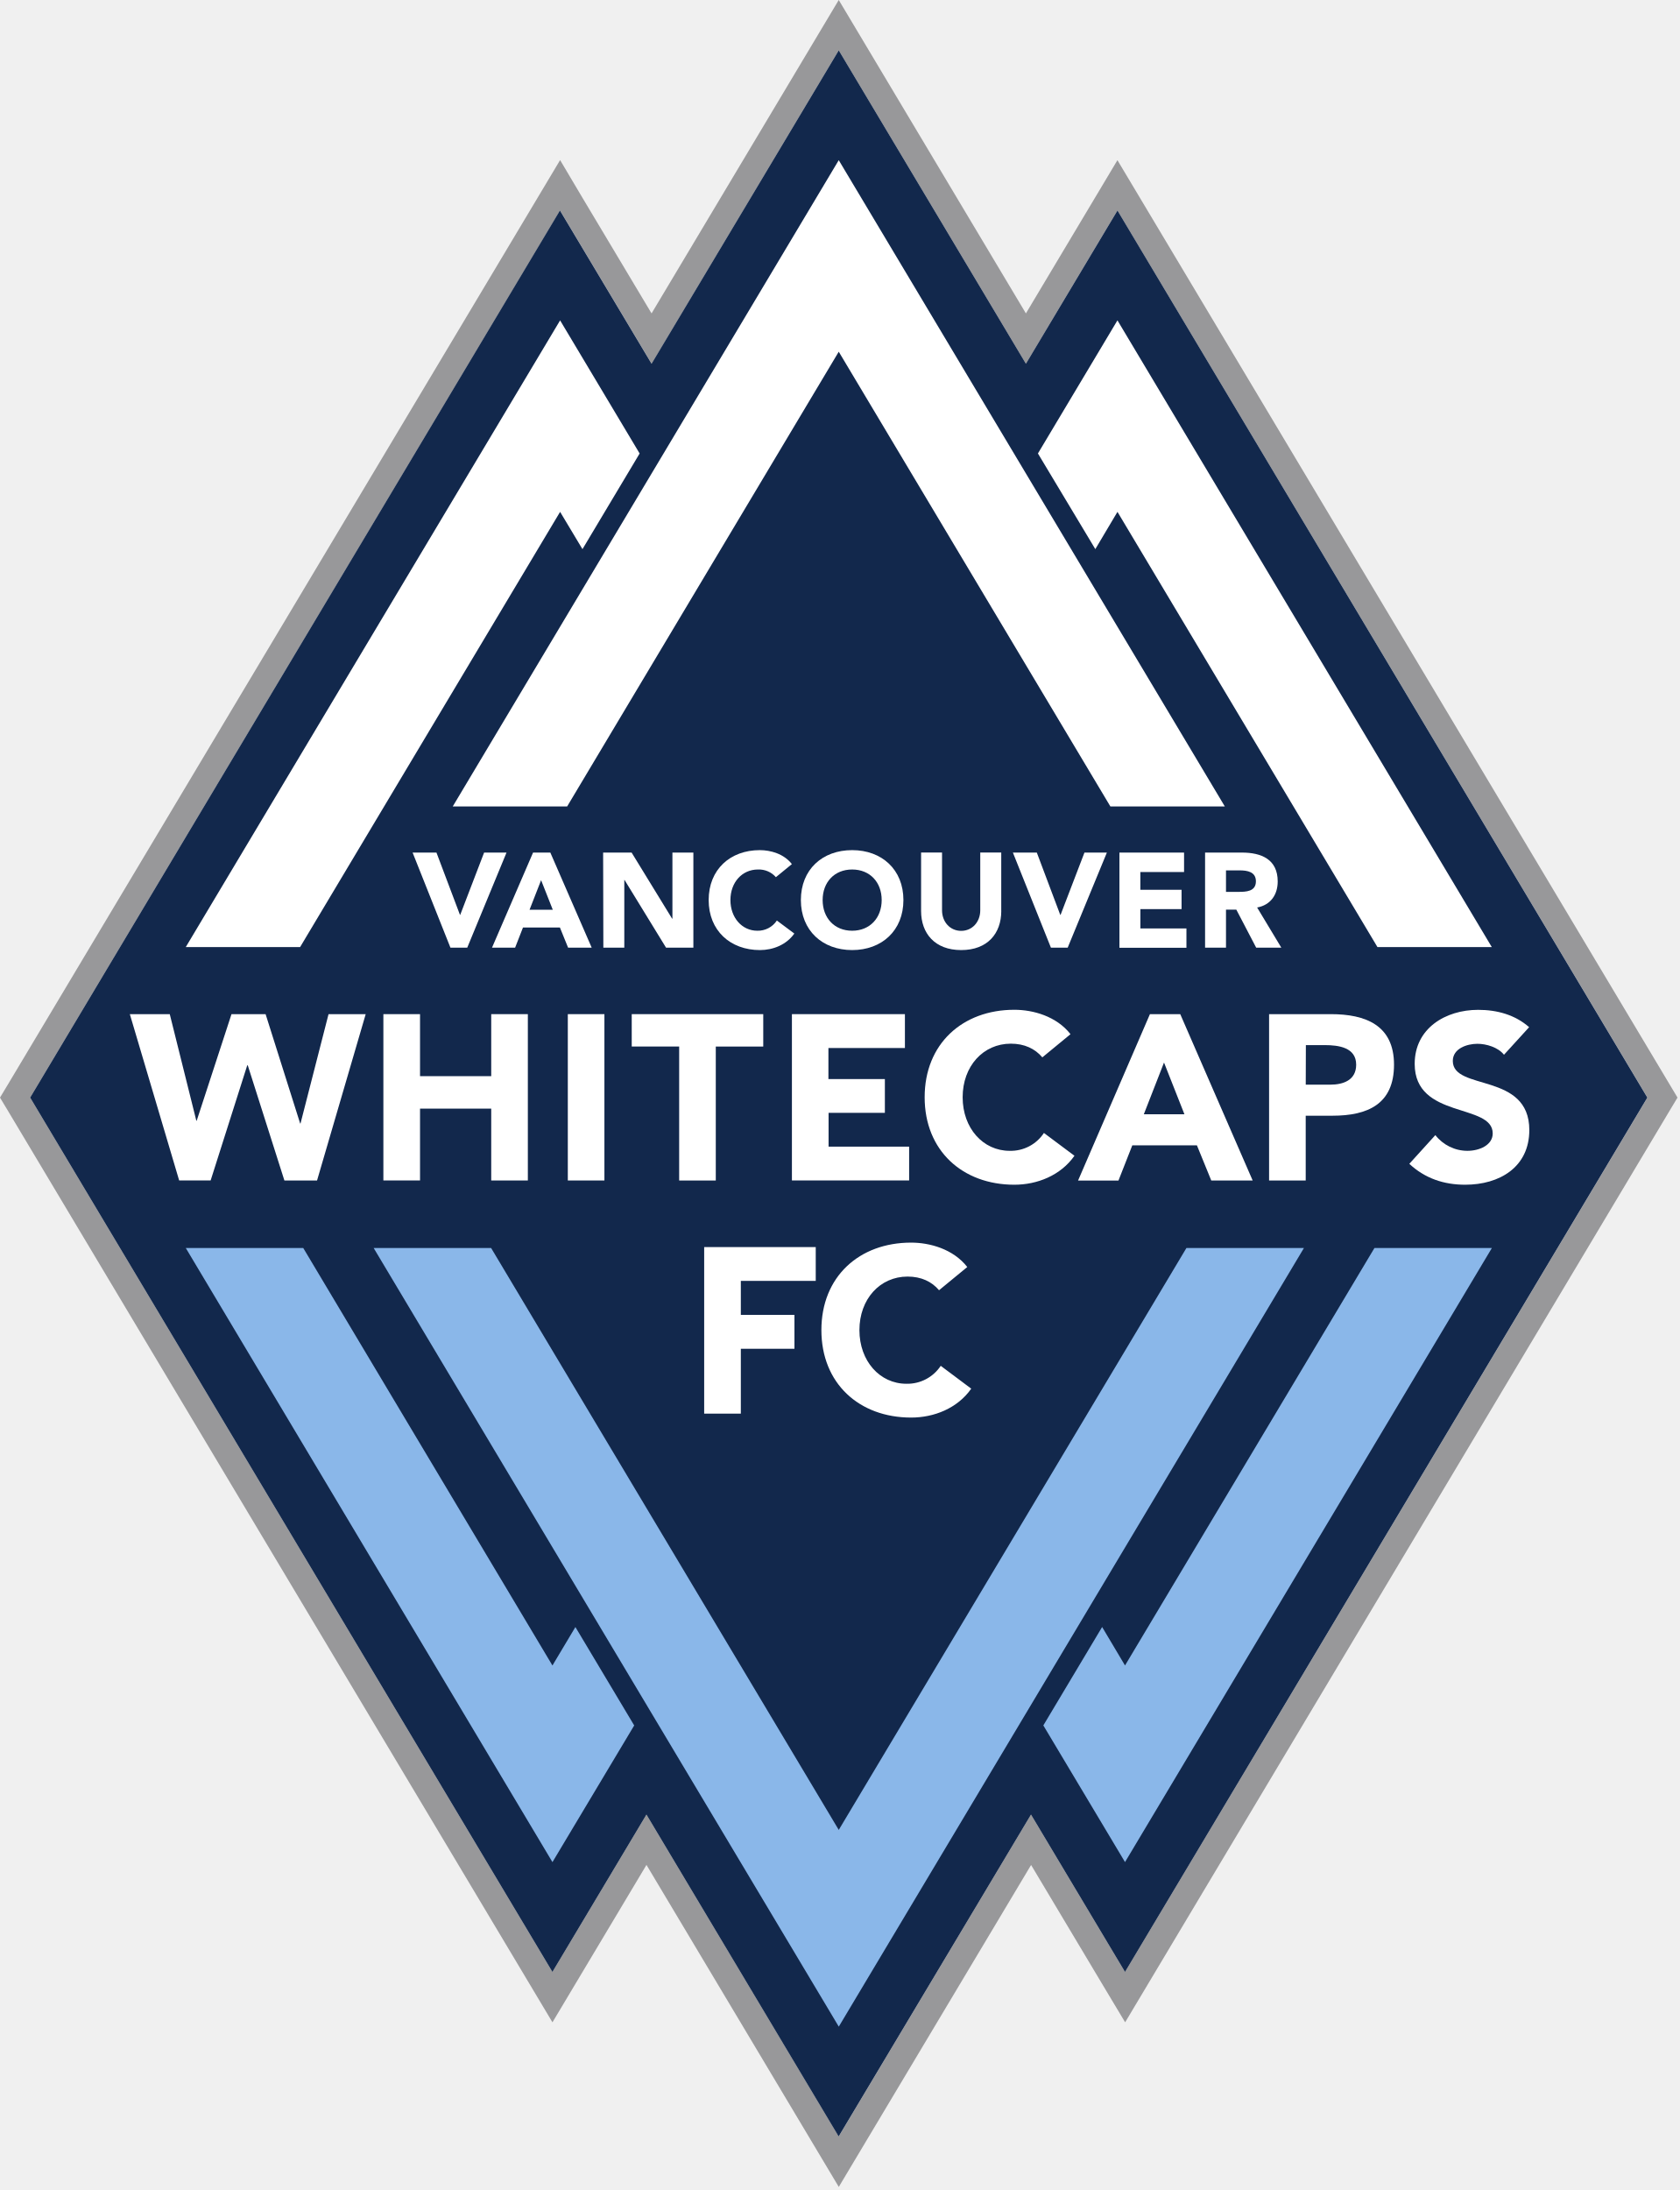
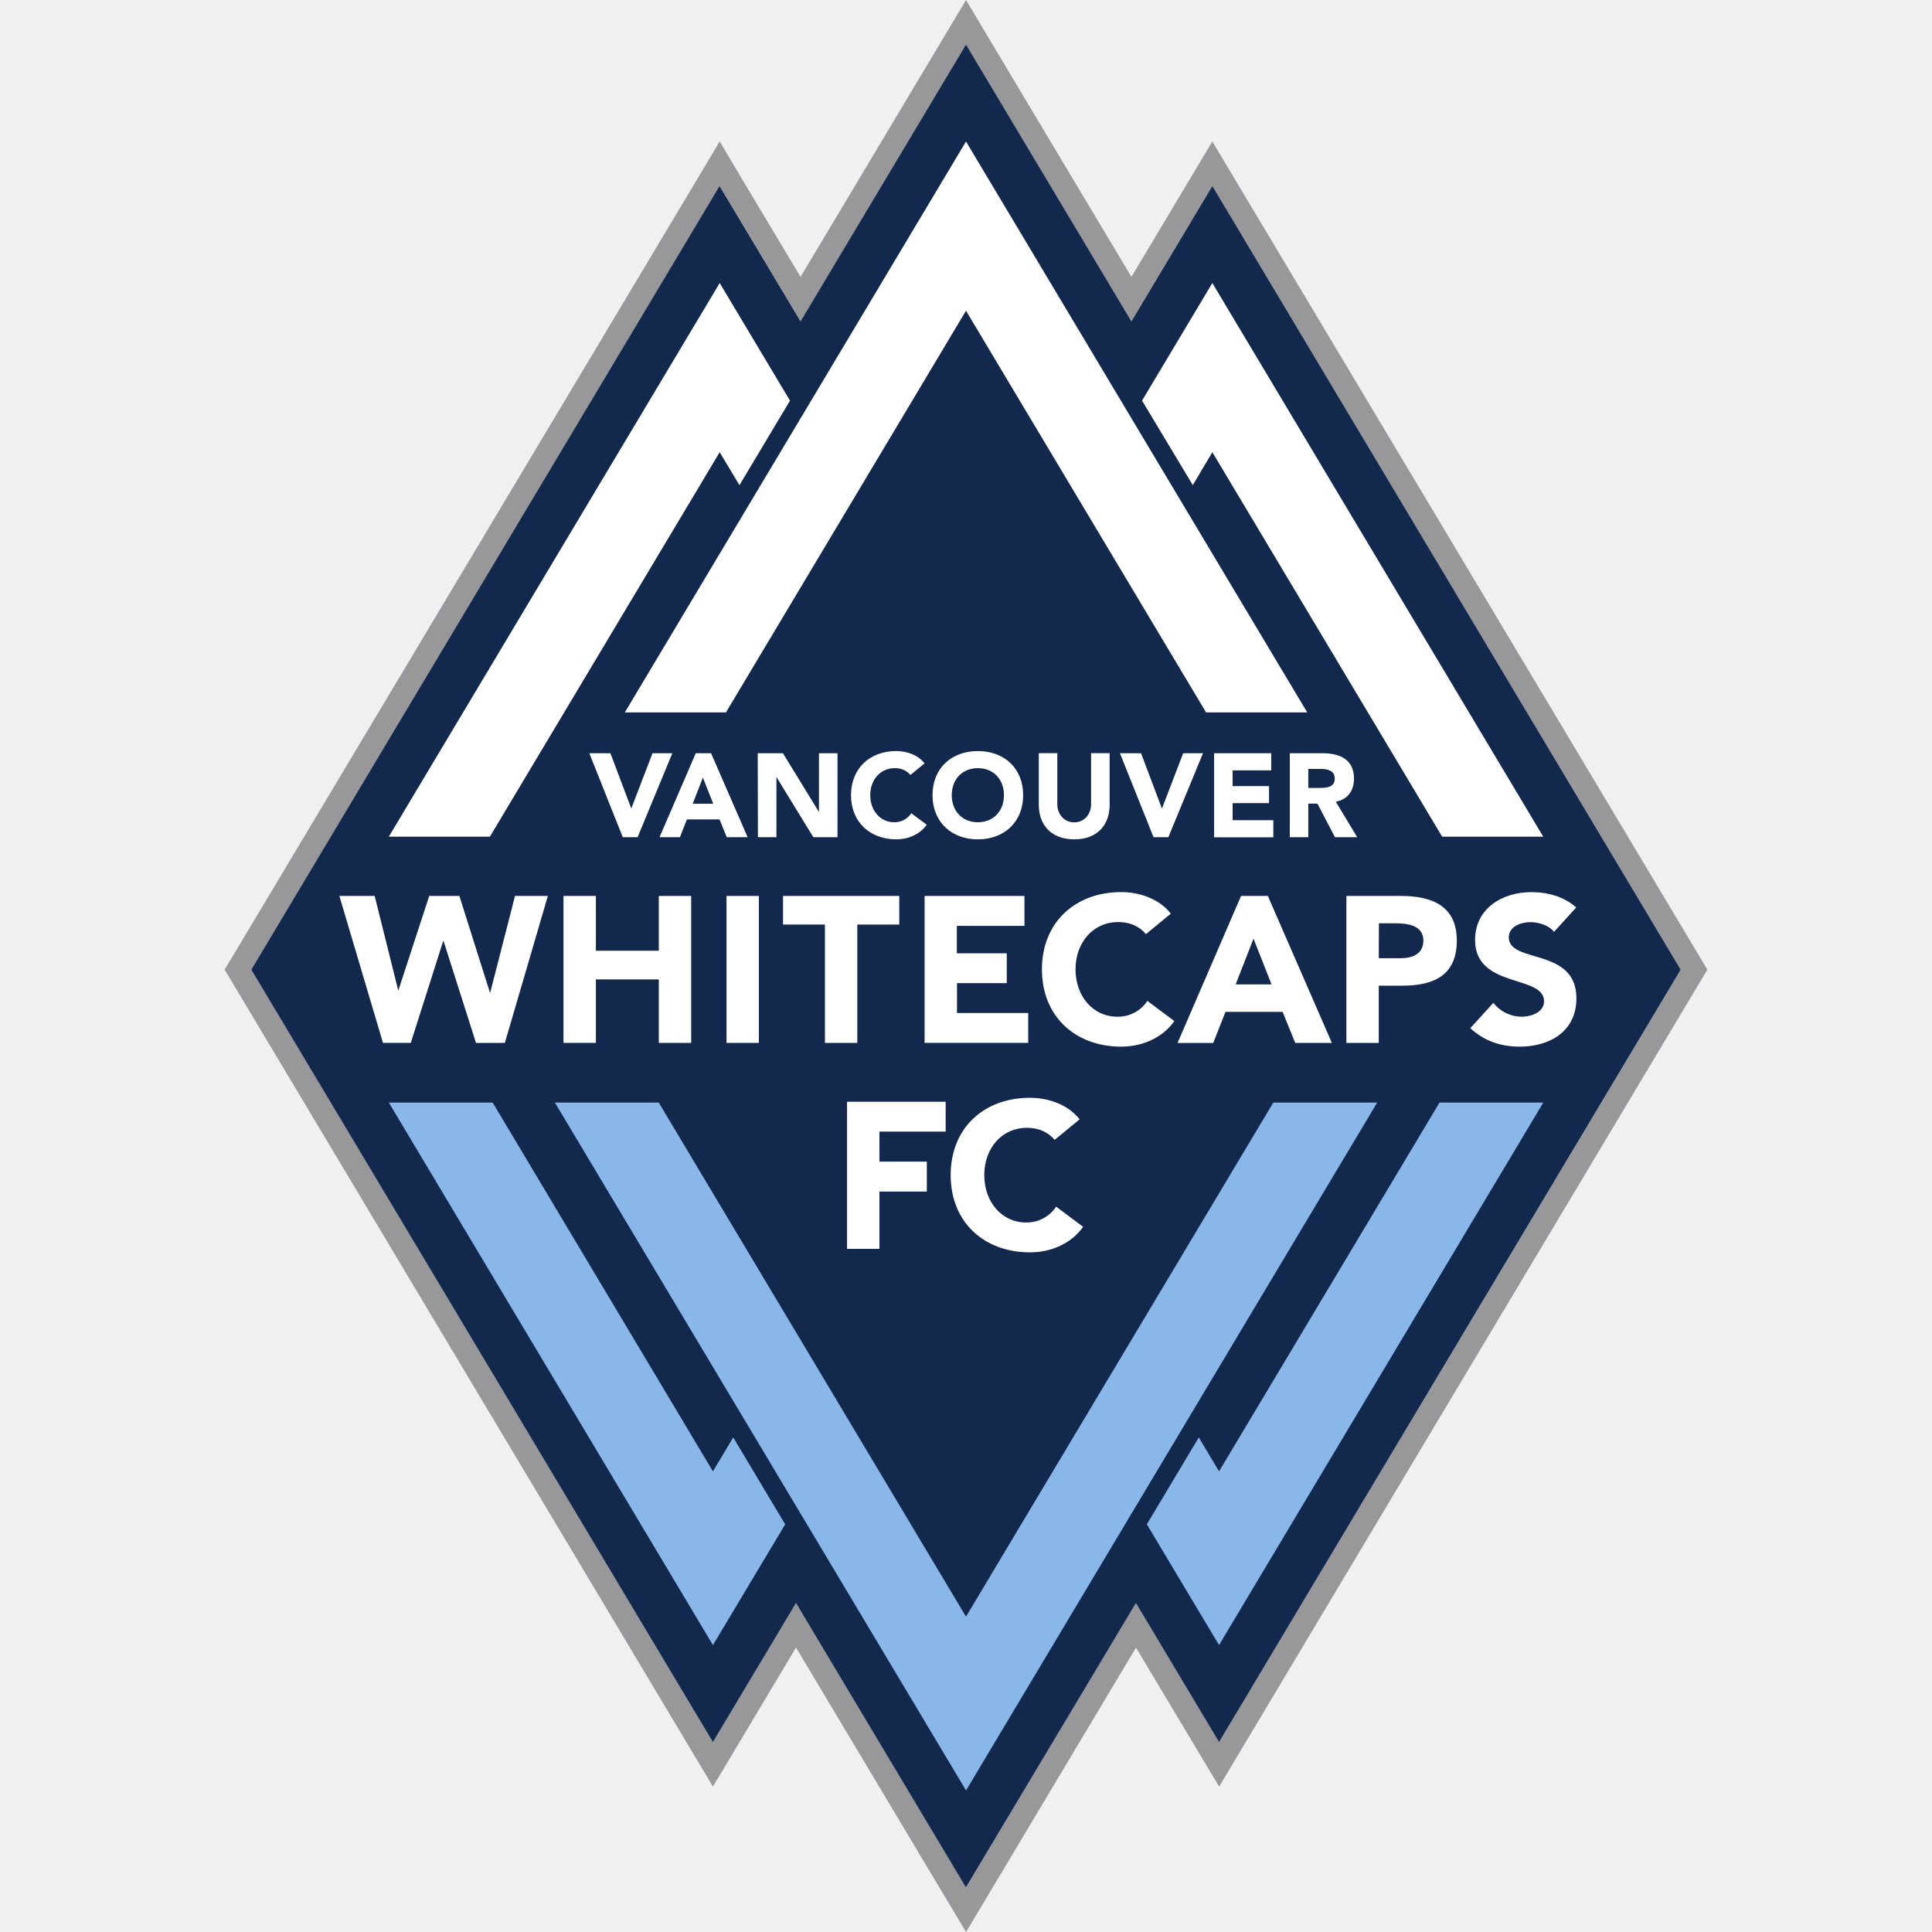
- <svg xmlns="http://www.w3.org/2000/svg" width="537" height="700" viewBox="0 0 537 700" fill="none">
-   <g clip-path="url(#clip0_38_564)">
-     <path d="M268.121 16.097L327.949 116.264L357.205 67.284L526.639 350.829L359.63 630.3L329.576 580.011L268.121 682.894L206.645 580.011L176.591 630.3L9.642 350.829L179.037 67.284L208.312 116.254L268.121 16.097ZM268.121 0L208.282 100.177L186.093 63.05L179.047 51.167L2.555 346.585L0 350.829L2.535 355.043L176.601 646.397L206.655 596.088L268.131 699.011L329.606 596.108L352.573 634.554L359.67 646.397L533.706 355.043L536.241 350.829L357.205 51.197L327.949 100.177L268.121 0Z" fill="#98989A" />
-     <path d="M206.645 580.001L268.091 682.884L329.576 580.001L359.63 630.299L526.599 350.829L357.215 67.284L327.949 116.264L268.121 16.097L208.282 116.264L178.997 67.284L9.642 350.829L176.591 630.299L206.645 580.001Z" fill="#12284C" />
-     <path d="M439.362 398.91L359.63 532.34L352.314 520.047L333.519 551.502L359.63 595.19L476.902 398.91H439.352H439.362ZM176.591 532.34L96.939 398.91H59.389L176.601 595.2L202.732 551.512L183.937 520.057L176.601 532.34H176.591ZM379.254 398.91L268.121 584.904L156.998 398.91H119.448L268.131 647.785L416.824 398.91H379.254Z" fill="#8AB7E9" />
-     <path d="M59.389 302.708H95.941L179.047 163.606L186.193 175.529L204.469 144.953L179.047 102.404L59.389 302.708ZM357.205 102.404L331.792 144.943L350.138 175.519L357.215 163.606L440.32 302.708H476.872L357.215 102.404H357.205Z" fill="white" />
-     <path d="M181.302 257.762L268.121 112.419L354.949 257.762H391.531L268.121 51.197L144.73 257.762H181.302Z" fill="white" />
-     <path d="M41.503 324.157H54.269L62.763 358.228H62.873L74.002 324.157H84.902L95.951 359.107H96.061L105.024 324.157H116.902L101.351 377.321H90.911L79.203 340.514H79.033L67.335 377.311H57.273L41.503 324.157Z" fill="white" />
-     <path d="M122.552 324.157H134.27V343.979H157.028V324.157H168.736V377.321H157.028V354.354H134.27V377.311H122.552V324.157Z" fill="white" />
-     <path d="M181.512 324.157H193.21V377.321H181.512V324.157Z" fill="white" />
-     <path d="M217.106 334.502H201.944V324.157H243.986V334.512H228.814V377.331H217.106V334.502Z" fill="white" />
-     <path d="M253.139 324.157H289.271V334.982H264.817V344.907H282.863V355.702H264.867V366.506H290.619V377.311H253.149V324.157H253.139Z" fill="white" />
-     <path d="M333.2 337.967C330.864 335.201 327.49 333.593 323.128 333.593C314.275 333.593 307.727 340.813 307.727 350.719C307.727 360.625 314.265 367.844 322.749 367.844C327.141 367.964 331.293 365.807 333.709 362.133L343.47 369.422C339.039 375.733 331.543 378.679 324.256 378.679C307.667 378.679 295.58 367.764 295.58 350.719C295.58 333.673 307.657 322.759 324.256 322.759C330.195 322.759 337.701 324.796 342.203 330.558L333.19 337.977L333.2 337.967Z" fill="white" />
-     <path d="M367.585 324.157H377.287L400.434 377.321H387.199L382.618 366.097H361.956L357.534 377.351H344.618L367.595 324.157H367.585ZM372.097 339.625L365.639 356.161H378.625L372.097 339.625Z" fill="white" />
-     <path d="M405.685 324.157H425.428C436.477 324.157 445.62 327.652 445.62 340.314C445.62 352.976 437.136 356.621 425.957 356.621H417.393V377.331H405.685V324.157ZM417.393 346.695H425.258C429.37 346.695 433.523 345.277 433.523 340.314C433.523 334.812 427.963 334.053 423.451 334.053H417.443L417.403 346.685L417.393 346.695Z" fill="white" />
-     <path d="M480.765 337.128C478.888 334.742 475.125 333.633 472.281 333.633C468.977 333.633 464.415 335.121 464.415 339.115C464.415 348.802 488.87 342.61 488.87 361.204C488.87 373.077 479.337 378.679 468.368 378.679C461.551 378.679 455.532 376.662 450.511 371.999L458.836 362.822C461.291 365.977 465.064 367.834 469.067 367.844C472.879 367.844 477.171 366.047 477.171 362.282C477.171 352.526 452.228 357.789 452.228 340.054C452.228 328.69 462.08 322.779 472.52 322.779C478.519 322.779 484.298 324.347 488.81 328.321L480.785 337.128H480.765Z" fill="white" />
-     <path d="M225.101 398.611H260.764V409.415H236.819V420.28H253.957V431.114H236.819V451.845H225.101V398.611Z" fill="white" />
-     <path d="M300.191 412.411C297.865 409.645 294.482 408.037 290.12 408.037C281.276 408.037 274.728 415.257 274.728 425.153C274.728 435.049 281.266 442.298 289.74 442.298C294.142 442.408 298.295 440.241 300.72 436.566L310.472 443.866C306.04 450.187 298.534 453.103 291.258 453.103C274.669 453.103 262.571 442.218 262.571 425.143C262.571 408.067 274.659 397.183 291.258 397.183C297.177 397.183 304.693 399.2 309.204 404.981L300.181 412.401L300.191 412.411Z" fill="white" />
-     <path d="M131.874 272.511H139.52L147.036 292.422H147.116L154.752 272.511H161.918L149.362 302.907H143.992L131.894 272.511H131.874Z" fill="white" />
-     <path d="M170.393 272.511H175.922L189.148 302.907H181.602L178.987 296.467H167.179L164.663 302.907H157.277L170.403 272.511H170.393ZM172.968 281.348L169.275 290.795H176.711L172.978 281.348H172.968Z" fill="white" />
-     <path d="M192.791 272.511H201.904L214.85 293.631H214.95V272.511H221.647V302.907H212.914L199.648 281.268H199.568V302.907H192.871L192.801 272.511H192.791Z" fill="white" />
-     <path d="M248.038 280.39C246.601 278.732 244.485 277.833 242.289 277.923C237.228 277.923 233.495 282.017 233.495 287.689C233.495 293.361 237.228 297.495 242.069 297.495C244.585 297.565 246.96 296.327 248.338 294.23L253.917 298.394C251.392 301.999 247.08 303.676 242.928 303.676C233.445 303.676 226.538 297.445 226.538 287.689C226.538 277.933 233.405 271.732 242.888 271.732C246.271 271.732 250.563 272.87 253.139 276.196L248.028 280.38L248.038 280.39Z" fill="white" />
-     <path d="M272.403 271.732C281.885 271.732 288.792 277.933 288.792 287.689C288.792 297.445 281.885 303.676 272.403 303.676C262.92 303.676 256.013 297.445 256.013 287.689C256.013 277.933 262.88 271.732 272.403 271.732ZM272.403 297.495C278.092 297.495 281.845 293.371 281.845 287.689C281.845 282.007 278.102 277.923 272.403 277.923C266.703 277.923 262.97 282.017 262.97 287.689C262.97 293.361 266.703 297.495 272.403 297.495Z" fill="white" />
-     <path d="M320.074 291.174C320.074 298.344 315.702 303.676 307.268 303.676C298.833 303.676 294.442 298.344 294.442 291.174V272.501H301.139V290.954C301.139 294.689 303.714 297.535 307.248 297.535C310.781 297.535 313.356 294.699 313.356 290.954V272.501H320.064V291.174H320.074Z" fill="white" />
-     <path d="M323.777 272.511H331.433L338.929 292.422H339.029L346.664 272.511H353.831L341.304 302.907H335.944L323.787 272.511H323.777Z" fill="white" />
-     <path d="M357.854 272.511H378.505V278.732H364.531V284.404H377.707V290.575H364.541V296.756H379.264V302.937H357.844V272.501L357.854 272.511Z" fill="white" />
-     <path d="M385.223 272.511H396.961C403.209 272.511 408.439 274.658 408.439 281.748C408.439 285.981 406.164 289.287 401.862 290.066L409.597 302.907H401.562L395.214 290.755H391.91V302.907H385.223V272.511ZM391.91 285.073H395.873C398.288 285.073 401.472 284.993 401.472 281.698C401.472 278.652 398.718 278.203 396.282 278.203H391.91V285.073Z" fill="white" />
+ <svg xmlns="http://www.w3.org/2000/svg" width="700" height="700" viewBox="0 0 700 700" fill="none">
+   <g clip-path="url(#clip0_74_842)">
+     <path d="M350 16.12L409.94 116.43L439.25 67.38L609 351.33L441.68 631.2L411.57 580.84L350 683.87L288.41 580.84L258.3 631.2L91.04 351.33L260.75 67.38L290.08 116.42L350 16.12ZM350 0L342.9 11.9L290.05 100.32L267.82 63.14L260.76 51.24L253.66 63.14L83.94 347.08L81.38 351.33L83.92 355.55L251.21 635.44L258.31 647.32L265.41 635.44L288.42 596.94L342.89 688.1L350.01 700.01L357.11 688.14L411.6 596.96L434.61 635.46L441.72 647.32L448.8 635.46L616.08 355.55L618.62 351.33L616.08 347.08L446.34 63.13L439.25 51.27L432.15 63.14L409.94 100.32L357.1 11.9L350 0Z" fill="#98989A" />
+     <path d="M288.41 580.83L349.97 683.86L411.57 580.83L441.68 631.2L608.96 351.33L439.26 67.38L409.94 116.43L350 16.12L290.05 116.43L260.71 67.38L91.04 351.33L258.3 631.2L288.41 580.83Z" fill="#12284C" />
+     <path d="M521.56 399.48L441.68 533.1L434.35 520.79L415.52 552.29L441.68 596.04L559.17 399.48H521.55H521.56ZM258.3 533.1L178.5 399.48H140.88L258.31 596.05L284.49 552.3L265.66 520.8L258.31 533.1H258.3ZM461.34 399.48L350 585.74L238.67 399.48H201.05L350.01 648.71L498.98 399.48H461.36H461.34Z" fill="#8AB7E9" />
+     <path d="M140.88 303.14H177.5L260.76 163.84L267.92 175.78L286.23 145.16L260.76 102.55L140.88 303.14ZM439.25 102.55L413.79 145.15L432.17 175.77L439.26 163.84L522.52 303.14H559.14L439.26 102.55H439.25Z" fill="white" />
+     <path d="M263.02 258.13L350 112.58L436.99 258.13H473.64L350 51.27L226.38 258.13H263.02Z" fill="white" />
+     <path d="M122.96 324.62H135.75L144.26 358.74H144.37L155.52 324.62H166.44L177.51 359.62H177.62L186.6 324.62H198.5L182.92 377.86H172.46L160.73 341H160.56L148.84 377.85H138.76L122.96 324.62Z" fill="white" />
+     <path d="M204.16 324.62H215.9V344.47H238.7V324.62H250.43V377.86H238.7V354.86H215.9V377.85H204.16V324.62Z" fill="white" />
+     <path d="M263.23 324.62H274.95V377.86H263.23V324.62Z" fill="white" />
+     <path d="M298.89 334.98H283.7V324.62H325.82V334.99H310.62V377.87H298.89V334.99V334.98Z" fill="white" />
+     <path d="M334.99 324.62H371.19V335.46H346.69V345.4H364.77V356.21H346.74V367.03H372.54V377.85H335V324.62H334.99Z" fill="white" />
+     <path d="M415.2 338.45C412.86 335.68 409.48 334.07 405.11 334.07C396.24 334.07 389.68 341.3 389.68 351.22C389.68 361.14 396.23 368.37 404.73 368.37C409.13 368.49 413.29 366.33 415.71 362.65L425.49 369.95C421.05 376.27 413.54 379.22 406.24 379.22C389.62 379.22 377.51 368.29 377.51 351.22C377.51 334.15 389.61 323.22 406.24 323.22C412.19 323.22 419.71 325.26 424.22 331.03L415.19 338.46L415.2 338.45Z" fill="white" />
+     <path d="M449.65 324.62H459.37L482.56 377.86H469.3L464.71 366.62H444.01L439.58 377.89H426.64L449.66 324.62H449.65ZM454.17 340.11L447.7 356.67H460.71L454.17 340.11Z" fill="white" />
+     <path d="M487.82 324.62H507.6C518.67 324.62 527.83 328.12 527.83 340.8C527.83 353.48 519.33 357.13 508.13 357.13H499.55V377.87H487.82V324.63V324.62ZM499.55 347.19H507.43C511.55 347.19 515.71 345.77 515.71 340.8C515.71 335.29 510.14 334.53 505.62 334.53H499.6L499.56 347.18L499.55 347.19Z" fill="white" />
+     <path d="M563.04 337.61C561.16 335.22 557.39 334.11 554.54 334.11C551.23 334.11 546.66 335.6 546.66 339.6C546.66 349.3 571.16 343.1 571.16 361.72C571.16 373.61 561.61 379.22 550.62 379.22C543.79 379.22 537.76 377.2 532.73 372.53L541.07 363.34C543.53 366.5 547.31 368.36 551.32 368.37C555.14 368.37 559.44 366.57 559.44 362.8C559.44 353.03 534.45 358.3 534.45 340.54C534.45 329.16 544.32 323.24 554.78 323.24C560.79 323.24 566.58 324.81 571.1 328.79L563.06 337.61H563.04Z" fill="white" />
+     <path d="M306.9 399.18H342.63V410H318.64V420.88H335.81V431.73H318.64V452.49H306.9V399.19V399.18Z" fill="white" />
+     <path d="M382.13 413C379.8 410.23 376.41 408.62 372.04 408.62C363.18 408.62 356.62 415.85 356.62 425.76C356.62 435.67 363.17 442.93 371.66 442.93C376.07 443.04 380.23 440.87 382.66 437.19L392.43 444.5C387.99 450.83 380.47 453.75 373.18 453.75C356.56 453.75 344.44 442.85 344.44 425.75C344.44 408.65 356.55 397.75 373.18 397.75C379.11 397.75 386.64 399.77 391.16 405.56L382.12 412.99L382.13 413Z" fill="white" />
+     <path d="M213.5 272.9H221.16L228.69 292.84H228.77L236.42 272.9H243.6L231.02 303.34H225.64L213.52 272.9H213.5Z" fill="white" />
+     <path d="M252.09 272.9H257.63L270.88 303.34H263.32L260.7 296.89H248.87L246.35 303.34H238.95L252.1 272.9H252.09ZM254.67 281.75L250.97 291.21H258.42L254.68 281.75H254.67Z" fill="white" />
+     <path d="M274.53 272.9H283.66L296.63 294.05H296.73V272.9H303.44V303.34H294.69L281.4 281.67H281.32V303.34H274.61L274.54 272.9H274.53Z" fill="white" />
+     <path d="M329.88 280.79C328.44 279.13 326.32 278.23 324.12 278.32C319.05 278.32 315.31 282.42 315.31 288.1C315.31 293.78 319.05 297.92 323.9 297.92C326.42 297.99 328.8 296.75 330.18 294.65L335.77 298.82C333.24 302.43 328.92 304.11 324.76 304.11C315.26 304.11 308.34 297.87 308.34 288.1C308.34 278.33 315.22 272.12 324.72 272.12C328.11 272.12 332.41 273.26 334.99 276.59L329.87 280.78L329.88 280.79Z" fill="white" />
+     <path d="M354.29 272.12C363.79 272.12 370.71 278.33 370.71 288.1C370.71 297.87 363.79 304.11 354.29 304.11C344.79 304.11 337.87 297.87 337.87 288.1C337.87 278.33 344.75 272.12 354.29 272.12ZM354.29 297.92C359.99 297.92 363.75 293.79 363.75 288.1C363.75 282.41 360 278.32 354.29 278.32C348.58 278.32 344.84 282.42 344.84 288.1C344.84 293.78 348.58 297.92 354.29 297.92Z" fill="white" />
+     <path d="M402.05 291.59C402.05 298.77 397.67 304.11 389.22 304.11C380.77 304.11 376.37 298.77 376.37 291.59V272.89H383.08V291.37C383.08 295.11 385.66 297.96 389.2 297.96C392.74 297.96 395.32 295.12 395.32 291.37V272.89H402.04V291.59H402.05Z" fill="white" />
+     <path d="M405.76 272.9H413.43L420.94 292.84H421.04L428.69 272.9H435.87L423.32 303.34H417.95L405.77 272.9H405.76Z" fill="white" />
+     <path d="M439.9 272.9H460.59V279.13H446.59V284.81H459.79V290.99H446.6V297.18H461.35V303.37H439.89V272.89L439.9 272.9Z" fill="white" />
+     <path d="M467.32 272.9H479.08C485.34 272.9 490.58 275.05 490.58 282.15C490.58 286.39 488.3 289.7 483.99 290.48L491.74 303.34H483.69L477.33 291.17H474.02V303.34H467.32V272.9ZM474.02 285.48H477.99C480.41 285.48 483.6 285.4 483.6 282.1C483.6 279.05 480.84 278.6 478.4 278.6H474.02V285.48Z" fill="white" />
  </g>
  <defs>
-     <clipPath id="clip0_38_564">
-       <rect width="537" height="700" fill="white" />
+     <clipPath id="clip0_74_842">
+       <rect width="700" height="700" fill="white" />
    </clipPath>
  </defs>
</svg>
